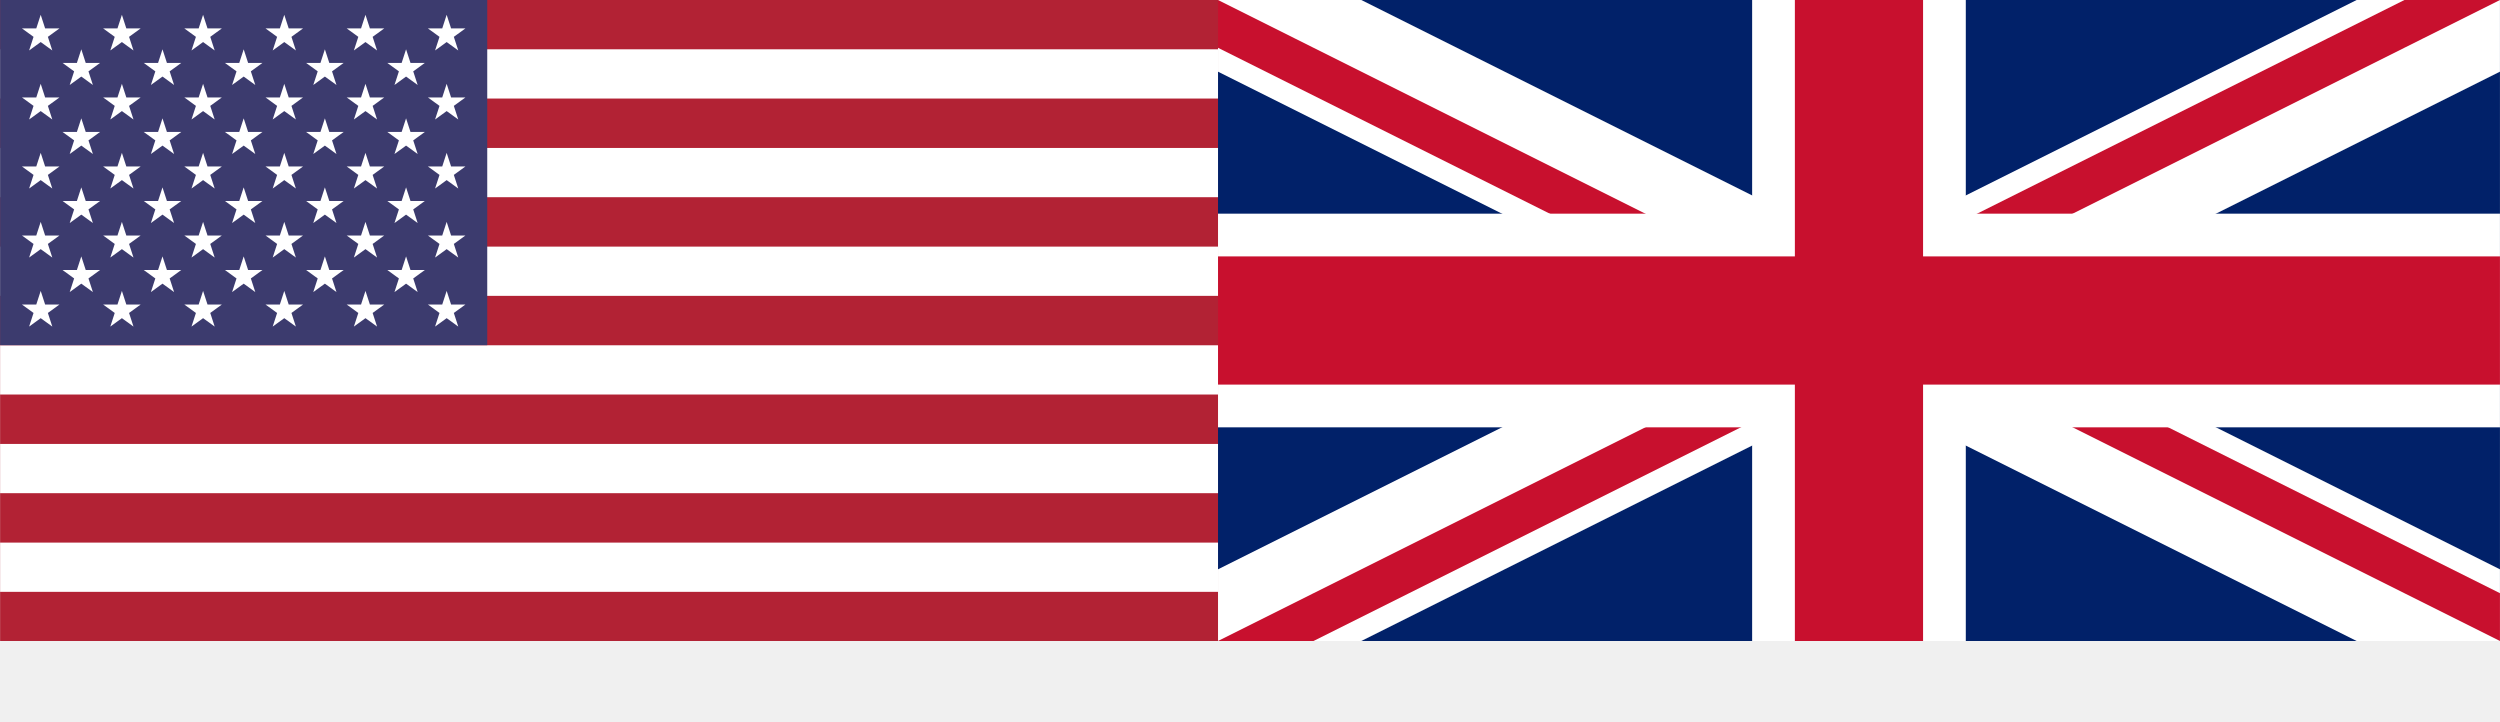
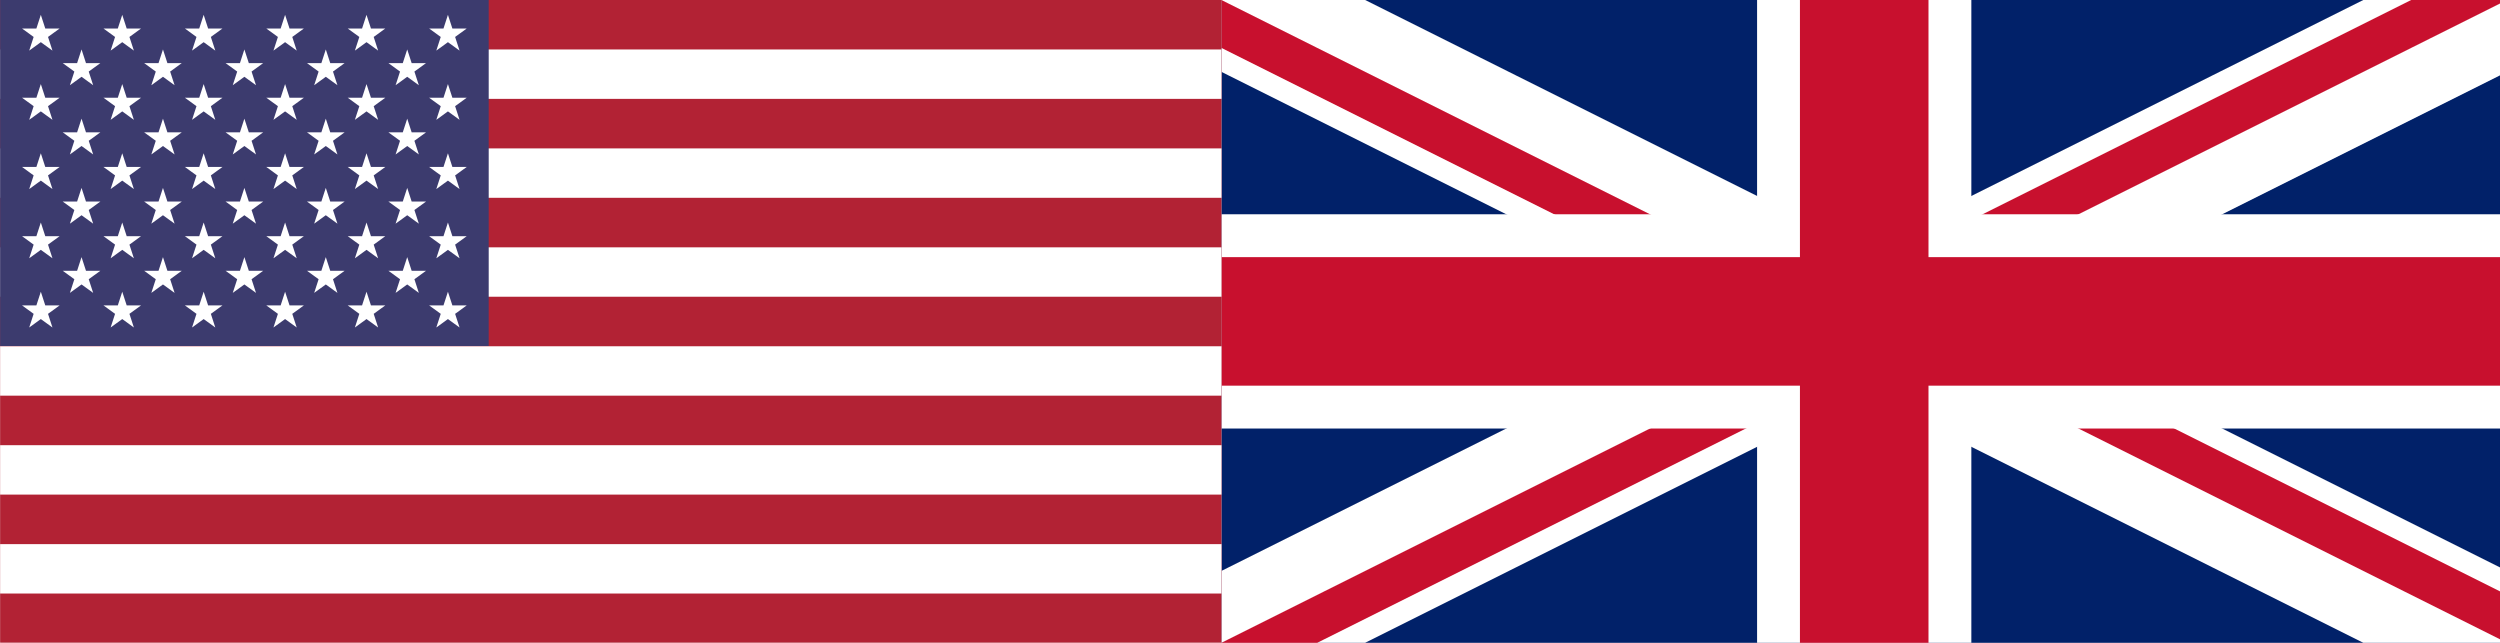
- <svg xmlns="http://www.w3.org/2000/svg" xmlns:xlink="http://www.w3.org/1999/xlink" width="52" height="15" viewBox="0 0 13.758 3.969" version="1.1" id="svg4027">
+ <svg xmlns="http://www.w3.org/2000/svg" xmlns:xlink="http://www.w3.org/1999/xlink" width="70" height="18" viewBox="0 0 18.521 4.763" version="1.1" id="svg4027">
  <defs id="defs4021">
    <clipPath id="s">
      <path d="M 0,0 V 30 H 60 V 0 Z" id="path3887" />
    </clipPath>
    <clipPath id="t">
      <path d="m 30,15 h 30 v 15 z m 0,0 V 30 H 0 Z m 0,0 H 0 V 0 Z m 0,0 V 0 h 30 z" id="path3890" />
    </clipPath>
  </defs>
-   <g id="layer1" transform="translate(0,-293.0312)">
-     <g clip-path="url(#s)" id="g3903" transform="matrix(0.1175928,0,0,0.1175926,6.70279,293.0312)">
+   <g id="layer1" transform="translate(0,-292.2375)">
+     <g clip-path="url(#s)" id="g3903" transform="matrix(0.1587503,0,0,0.15875,9.048766,292.2375)">
      <path d="M 0,0 V 30 H 60 V 0 Z" id="path3893" style="fill:#012169" />
      <path d="M 0,0 60,30 M 60,0 0,30" id="path3895" style="stroke:#ffffff;stroke-width:6" />
      <path d="M 0,0 60,30 M 60,0 0,30" clip-path="url(#t)" id="path3897" style="stroke:#c8102e;stroke-width:4" />
      <path d="M 30,0 V 30 M 0,15 h 60" id="path3899" style="stroke:#ffffff;stroke-width:10" />
      <path d="M 30,0 V 30 M 0,15 h 60" id="path3901" style="stroke:#c8102e;stroke-width:6" />
    </g>
-     <rect width="6.703" height="3.528" id="rect3982" x="4.8145114e-07" y="293.031" style="fill:#b22234;stroke-width:0.001" />
-     <path d="m 0,293.438 h 6.703 m 0,0.543 H 0 m 0,0.543 h 6.703 m 0,0.543 H 0 m 0,0.543 h 6.703 m 0,0.543 H 0" id="path3984" style="stroke:#ffffff;stroke-width:0.271" />
-     <rect width="2.681" height="1.9" id="rect3986" x="4.8145114e-07" y="293.031" style="fill:#3c3b6e;stroke-width:0.001" />
-     <g id="g4011" transform="matrix(9.0455618e-4,0,0,9.0455463e-4,0,293.0312)" style="fill:#ffffff">
+     <rect width="9.049" height="4.762" id="rect3982" x="6.4995908e-07" y="292.237" style="fill:#b22234;stroke-width:0.001" />
+     <path d="m 0,292.787 h 9.049 m 0,0.733 H 0 m 0,0.733 h 9.049 m 0,0.733 H 0 m 0,0.733 h 9.049 m 0,0.733 H 0" id="path3984" style="stroke:#ffffff;stroke-width:0.366" />
+     <rect width="3.62" height="2.564" id="rect3986" x="6.4995908e-07" y="292.237" style="fill:#3c3b6e;stroke-width:0.001" />
+     <g id="g4011" transform="matrix(0.00122115,0,0,0.00122115,0,292.2375)" style="fill:#ffffff">
      <g id="s18">
        <g id="s9">
          <g id="s5">
            <g id="s4">
              <path id="s-3" d="M 247,90 317.534,307.082 132.873,172.918 H 361.127 L 176.466,307.082 Z" />
              <use xlink:href="#s-3" y="420" id="use3989" x="0" width="100%" height="100%" />
              <use xlink:href="#s-3" y="840" id="use3991" x="0" width="100%" height="100%" />
              <use xlink:href="#s-3" y="1260" id="use3993" x="0" width="100%" height="100%" />
            </g>
            <use xlink:href="#s-3" y="1680" id="use3996" x="0" width="100%" height="100%" />
          </g>
          <use xlink:href="#s4" x="247" y="210" id="use3999" width="100%" height="100%" />
        </g>
        <use xlink:href="#s9" x="494" id="use4002" y="0" width="100%" height="100%" />
      </g>
      <use xlink:href="#s18" x="988" id="use4005" y="0" width="100%" height="100%" />
      <use xlink:href="#s9" x="1976" id="use4007" y="0" width="100%" height="100%" />
      <use xlink:href="#s5" x="2470" id="use4009" y="0" width="100%" height="100%" />
    </g>
  </g>
</svg>
